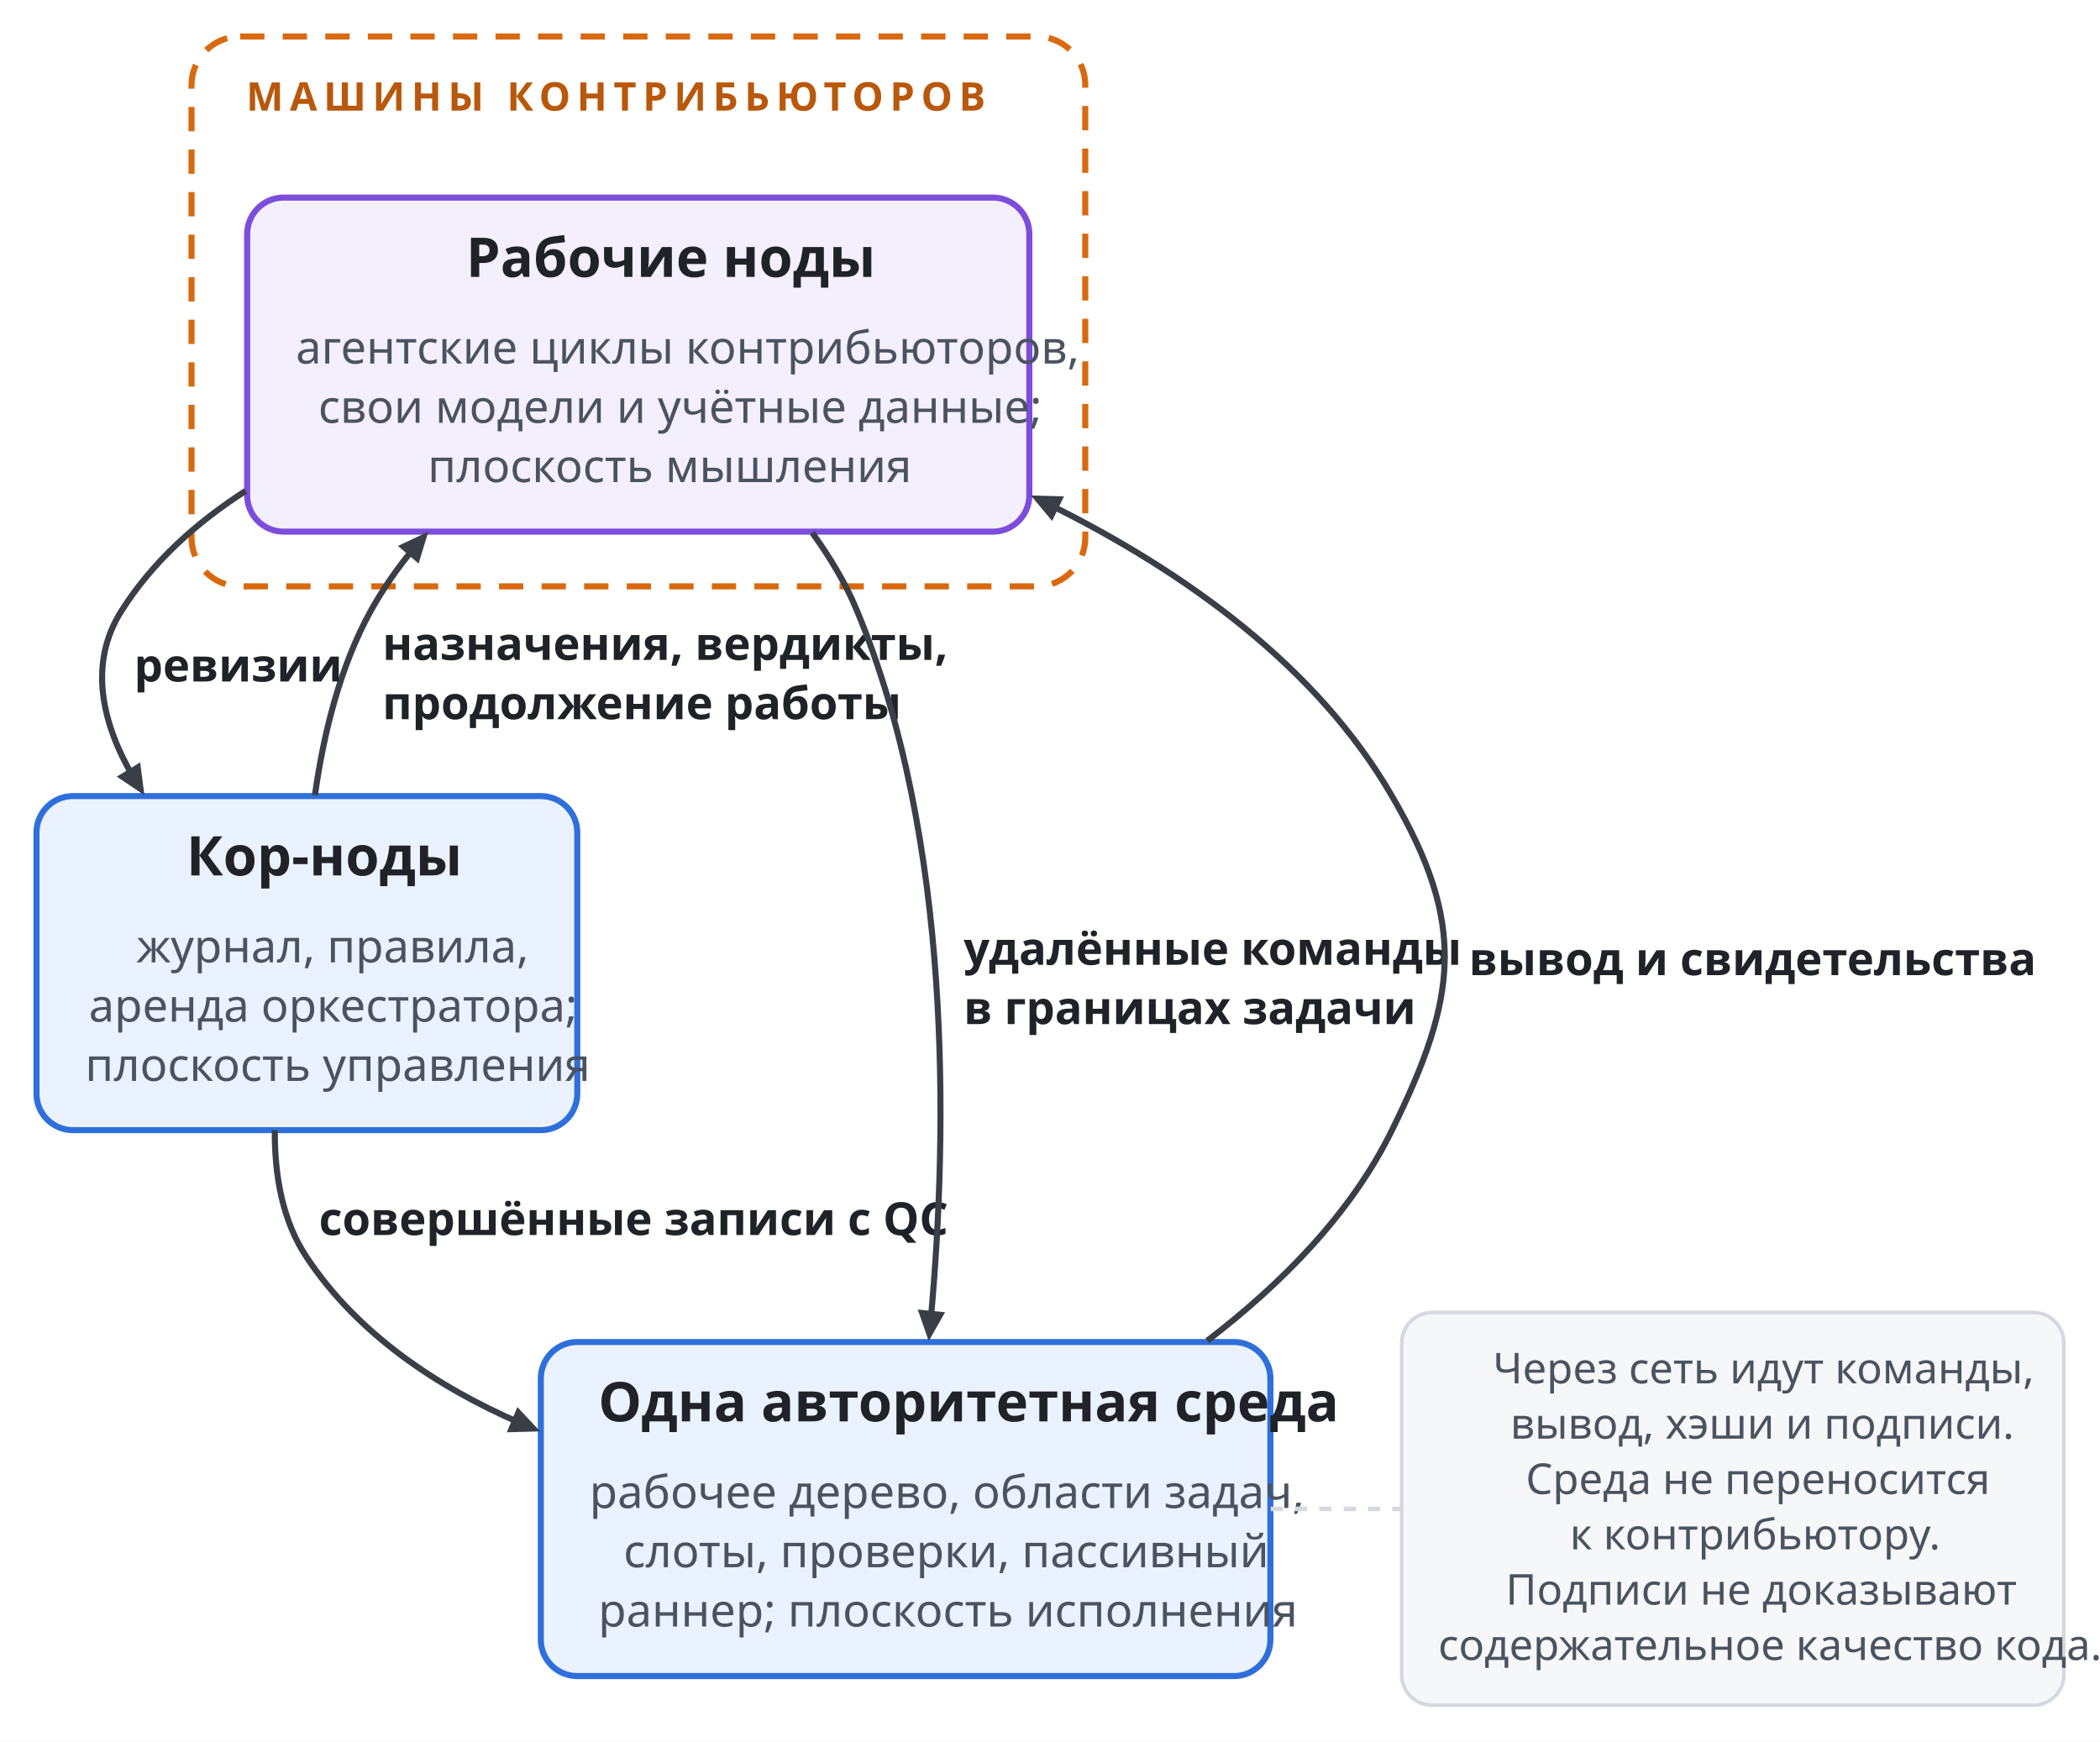
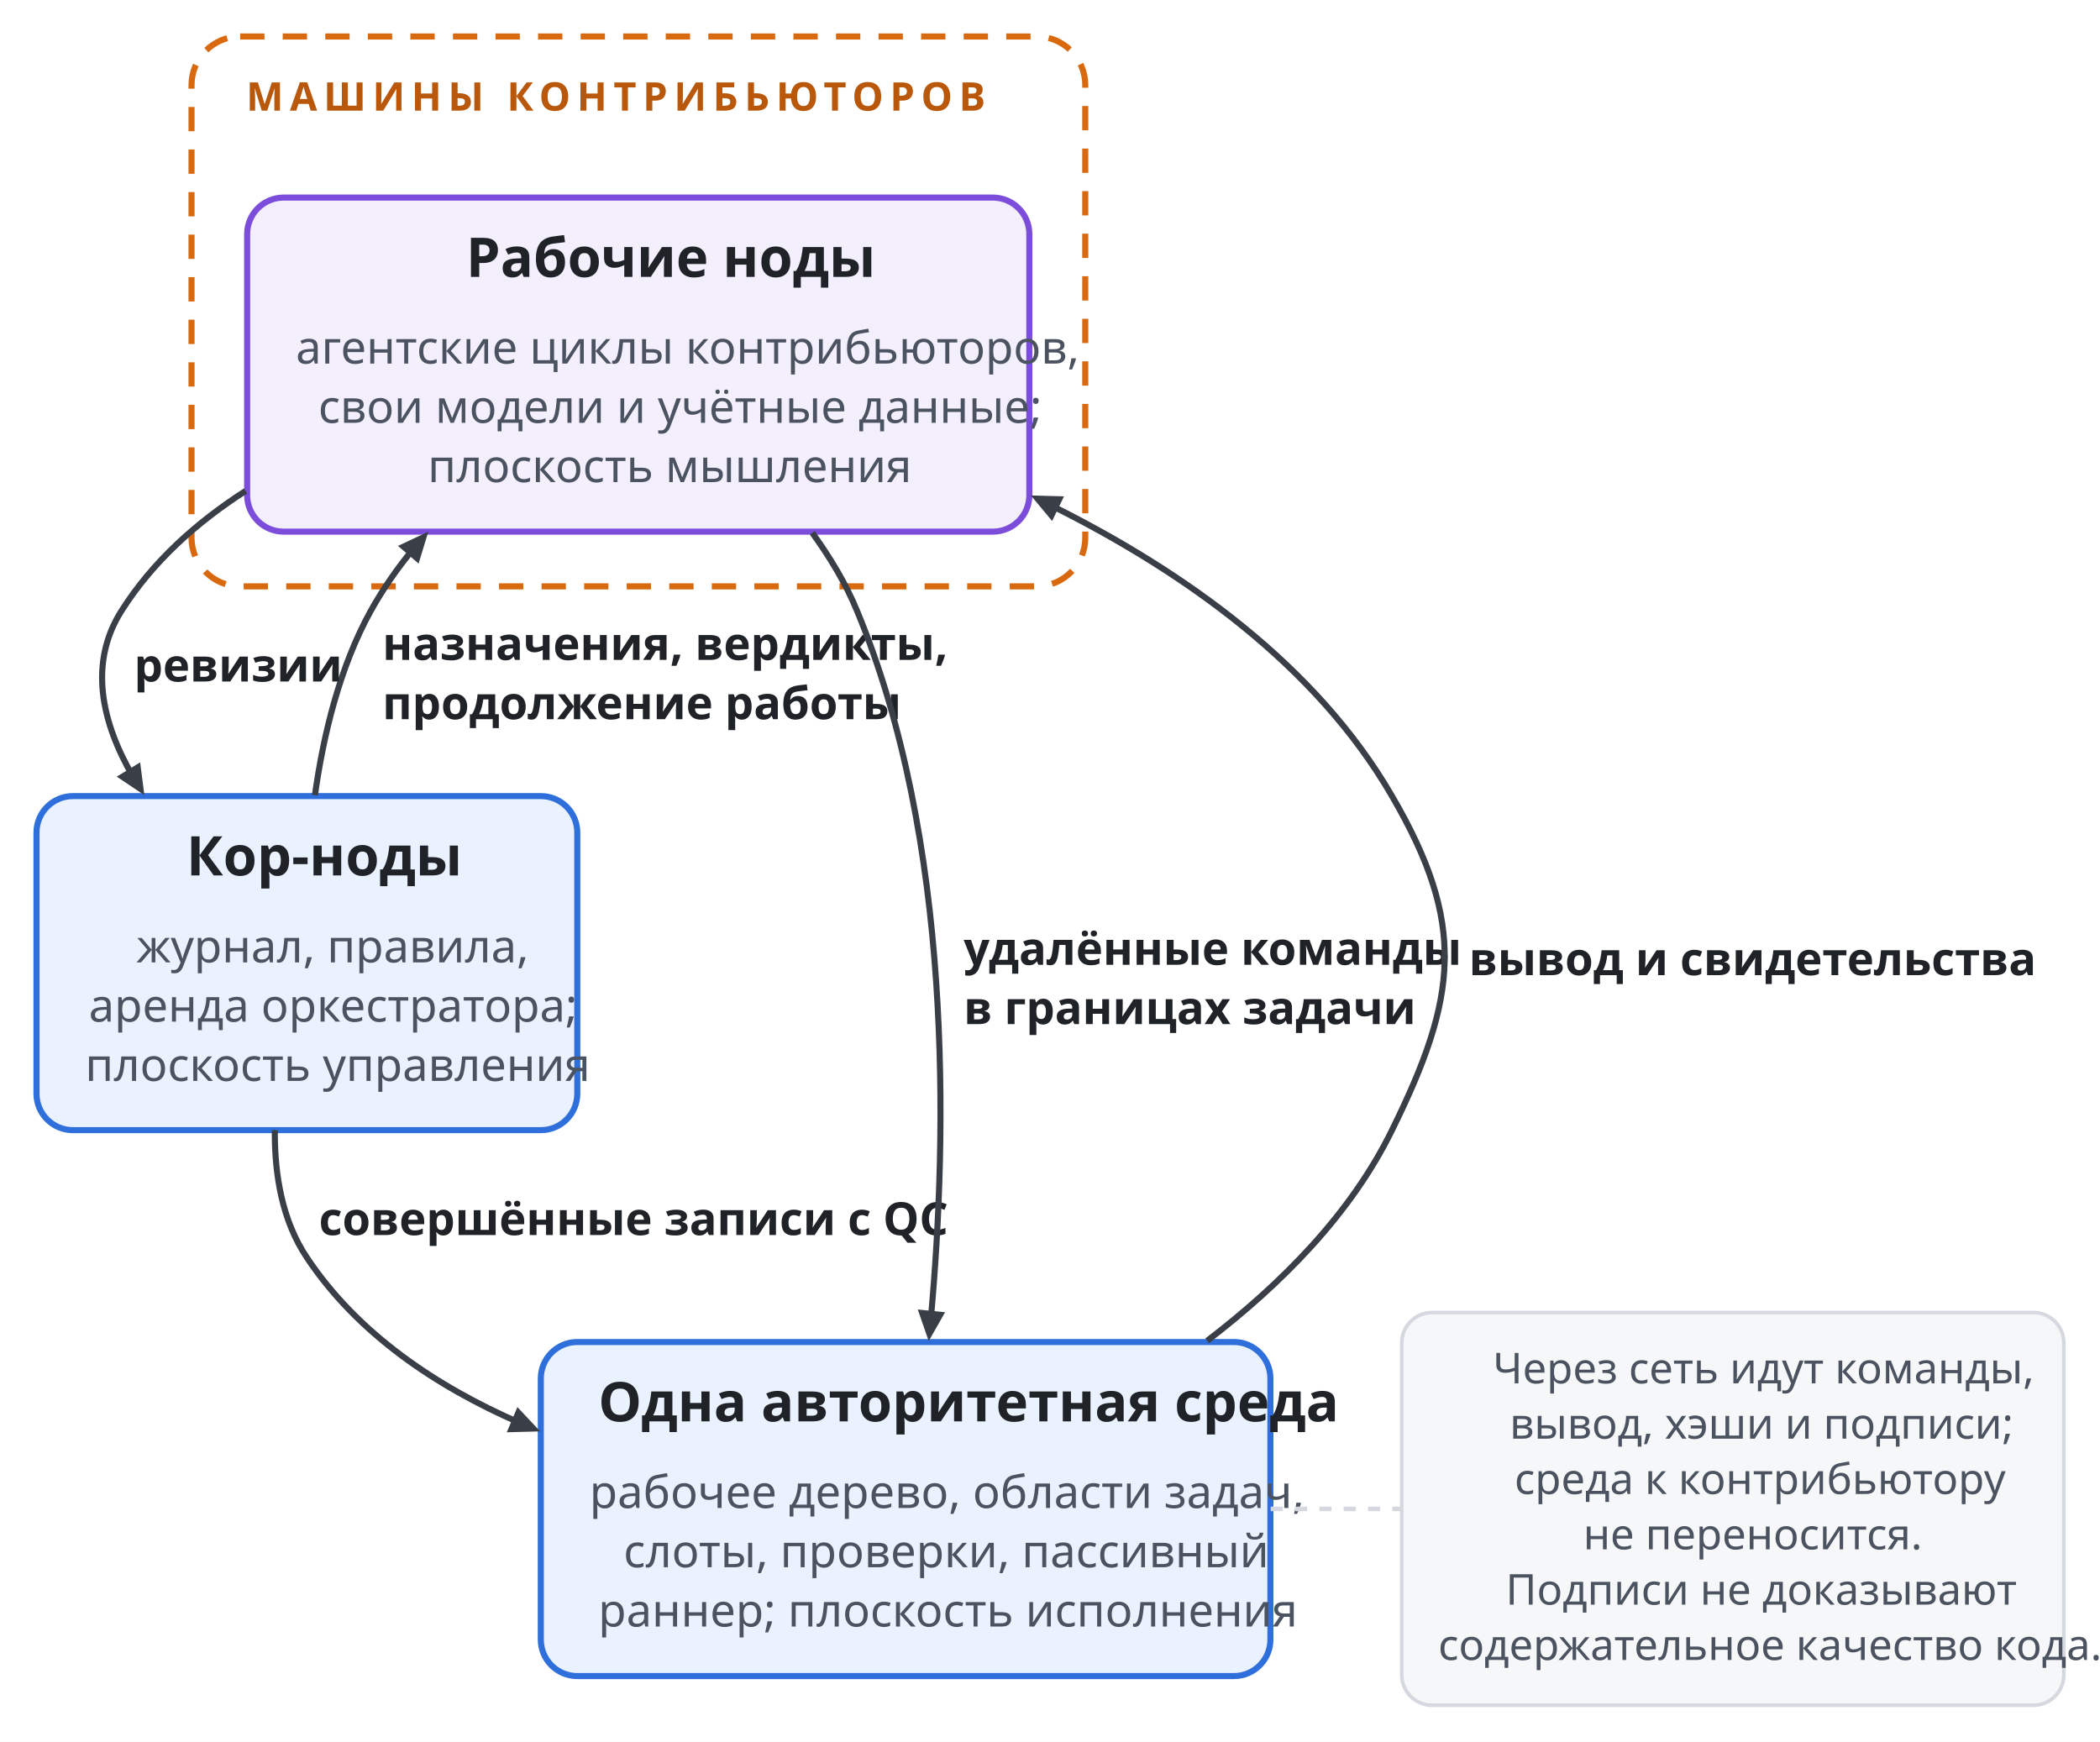
<svg xmlns="http://www.w3.org/2000/svg" width="690.8" height="573" viewBox="0 0 690.8 573">
  <rect width="690.8" height="573" fill="#ffffff" />
  <g transform="translate(12 12)">
    <g transform="translate(0 -8)">
      <rect x="51" y="8" width="294" height="180.9" rx="16" fill="none" stroke="#d9690f" stroke-width="2" stroke-dasharray="8 6" class="group" data-id="contrib" />
      <rect x="69.3" y="61" width="257.3" height="109.9" rx="12" fill="#f3effd" stroke="#7c4ddb" stroke-width="2" class="box" data-id="work" />
      <text x="141.3" y="87.1" font-size="18" fill="#1f2328">
        <tspan font-family="PT Sans, sans-serif" font-weight="bold">Рабочие ноды</tspan>
      </text>
      <text x="85.3" y="115.6" font-size="15" fill="#4b5260">
        <tspan font-family="PT Sans, sans-serif">агентские циклы контрибьюторов,</tspan>
      </text>
      <text x="92.7" y="135.1" font-size="15" fill="#4b5260">
        <tspan font-family="PT Sans, sans-serif">свои модели и учётные данные;</tspan>
      </text>
      <text x="128.7" y="154.6" font-size="15" fill="#4b5260">
        <tspan font-family="PT Sans, sans-serif">плоскость мышления</tspan>
      </text>
      <rect x="0" y="257.9" width="177.9" height="109.9" rx="12" fill="#ebf2ff" stroke="#2f6fdb" stroke-width="2" class="box" data-id="core" />
      <text x="49.3" y="284" font-size="18" fill="#1f2328">
        <tspan font-family="PT Sans, sans-serif" font-weight="bold">Кор-ноды</tspan>
      </text>
      <text x="32.9" y="312.6" font-size="15" fill="#4b5260">
        <tspan font-family="PT Sans, sans-serif">журнал, правила,</tspan>
      </text>
      <text x="17.2" y="332.1" font-size="15" fill="#4b5260">
        <tspan font-family="PT Sans, sans-serif">аренда оркестратора;</tspan>
      </text>
      <text x="16" y="351.6" font-size="15" fill="#4b5260">
        <tspan font-family="PT Sans, sans-serif">плоскость управления</tspan>
      </text>
      <rect x="165.9" y="437.5" width="240" height="109.9" rx="12" fill="#ebf2ff" stroke="#2f6fdb" stroke-width="2" class="box" data-id="env" />
      <text x="184.8" y="463.6" font-size="18" fill="#1f2328">
        <tspan font-family="PT Sans, sans-serif" font-weight="bold">Одна авторитетная среда</tspan>
      </text>
      <text x="181.9" y="492.1" font-size="15" fill="#4b5260">
        <tspan font-family="PT Sans, sans-serif">рабочее дерево, области задач,</tspan>
      </text>
      <text x="193.1" y="511.6" font-size="15" fill="#4b5260">
        <tspan font-family="PT Sans, sans-serif">слоты, проверки, пассивный</tspan>
      </text>
      <text x="184.8" y="531.1" font-size="15" fill="#4b5260">
        <tspan font-family="PT Sans, sans-serif">раннер; плоскость исполнения</tspan>
      </text>
      <rect x="449.1" y="427.8" width="217.8" height="129.2" rx="10" fill="#f6f7f9" stroke="#d5d9df" stroke-width="1.2" class="note" data-id="note_env" />
      <text x="479.1" y="451.1" font-size="14" fill="#4b5260">
        <tspan font-family="PT Sans, sans-serif">Через сеть идут команды,</tspan>
      </text>
-       <text x="484.8" y="469.3" font-size="14" fill="#4b5260">
-         <tspan font-family="PT Sans, sans-serif">вывод, хэши и подписи.</tspan>
+       <text x="484.6" y="469.3" font-size="14" fill="#4b5260">
+         <tspan font-family="PT Sans, sans-serif">вывод, хэши и подписи;</tspan>
      </text>
-       <text x="489.9" y="487.5" font-size="14" fill="#4b5260">
-         <tspan font-family="PT Sans, sans-serif">Среда не переносится</tspan>
+       <text x="486.2" y="487.5" font-size="14" fill="#4b5260">
+         <tspan font-family="PT Sans, sans-serif">среда к контрибьютору</tspan>
      </text>
-       <text x="504.4" y="505.7" font-size="14" fill="#4b5260">
-         <tspan font-family="PT Sans, sans-serif">к контрибьютору.</tspan>
+       <text x="508.8" y="505.7" font-size="14" fill="#4b5260">
+         <tspan font-family="PT Sans, sans-serif">не переносится.</tspan>
      </text>
      <text x="483.3" y="523.9" font-size="14" fill="#4b5260">
        <tspan font-family="PT Sans, sans-serif">Подписи не доказывают</tspan>
      </text>
      <text x="461.1" y="542.1" font-size="14" fill="#4b5260">
        <tspan font-family="PT Sans, sans-serif">содержательное качество кода.</tspan>
      </text>
      <path d="M 406 492.4 L 449.1 492.4" fill="none" stroke="#d5d9df" stroke-width="1.5" stroke-dasharray="4 4" class="connector" data-from="env" data-to="note_env" />
      <path d="M 91.6 257.6 C 94.4 237.6 99.8 215.3 110 196.9 C 114 189.7 118.8 182.8 124.2 176.3 L 124.9 175.5" fill="none" stroke="#3a3f47" stroke-width="2" class="edge" data-from="core" data-to="work" data-edge="e0" />
      <polygon points="128.9,170.9 118.9,175.6 125.7,181.4" fill="#3a3f47" />
      <g class="label" data-edge="e0">
        <text x="113.8" y="213.1" font-size="15" fill="#1f2328">
          <tspan font-family="PT Sans, sans-serif" font-weight="bold">назначения, вердикты,</tspan>
        </text>
        <text x="113.8" y="232.6" font-size="15" fill="#1f2328">
          <tspan font-family="PT Sans, sans-serif" font-weight="bold">продолжение работы</tspan>
        </text>
      </g>
      <path d="M 68.8 157.5 C 52.6 167.9 38.2 180.8 28 196.9 C 17 214.2 21.4 233.7 31.8 251.6 L 32.3 252.5" fill="none" stroke="#3a3f47" stroke-width="2" class="edge" data-from="work" data-to="core" data-edge="e1" />
      <polygon points="35.5,257.6 34.1,246.8 26.4,251.5" fill="#3a3f47" />
      <g class="label" data-edge="e1">
        <text x="32.1" y="220.2" font-size="15" fill="#1f2328">
          <tspan font-family="PT Sans, sans-serif" font-weight="bold">ревизии</tspan>
        </text>
      </g>
      <path d="M 78.4 367.8 C 78.3 382.5 80.8 397.6 89 409.8 C 105.6 434.7 131.4 452.1 159 464.1 L 160.1 464.6" fill="none" stroke="#3a3f47" stroke-width="2" class="edge" data-from="core" data-to="env" data-edge="e2" />
      <polygon points="165.7,466.9 158.2,458.9 154.7,467.2" fill="#3a3f47" />
      <g class="label" data-edge="e2">
        <text x="92.9" y="402.3" font-size="15" fill="#1f2328">
          <tspan font-family="PT Sans, sans-serif" font-weight="bold">совершённые записи с QC</tspan>
        </text>
      </g>
      <path d="M 255.2 171.3 C 261 179.3 266.2 187.9 269.9 196.9 C 301.3 272.4 299.8 368.4 294.2 429.9 L 294 431.2" fill="none" stroke="#3a3f47" stroke-width="2" class="edge" data-from="work" data-to="env" data-edge="e3" />
      <polygon points="293.5,437.2 298.9,427.7 289.9,426.8" fill="#3a3f47" />
      <g class="label" data-edge="e3">
        <text x="305" y="313.4" font-size="15" fill="#1f2328">
          <tspan font-family="PT Sans, sans-serif" font-weight="bold">удалённые команды</tspan>
        </text>
        <text x="305" y="332.9" font-size="15" fill="#1f2328">
          <tspan font-family="PT Sans, sans-serif" font-weight="bold">в границах задачи</tspan>
        </text>
      </g>
      <path d="M 385.1 437.1 C 409.4 418.5 432.4 395.4 445.9 367.8 C 467.5 324 470.5 300.1 445.9 257.9 C 421 214.9 377.4 184 333.8 162.3 L 332.5 161.6" fill="none" stroke="#3a3f47" stroke-width="2" class="edge" data-from="env" data-to="work" data-edge="e4" />
      <polygon points="327.1,159 334.1,167.4 338,159.3" fill="#3a3f47" />
      <g class="label" data-edge="e4">
        <text x="471.2" y="316.8" font-size="15" fill="#1f2328">
          <tspan font-family="PT Sans, sans-serif" font-weight="bold">вывод и свидетельства</tspan>
        </text>
      </g>
      <rect x="63" y="18" width="228.9" height="18.9" fill="#ffffff" class="plate" />
      <text x="69" y="32.4" font-size="13" fill="#b9580b" letter-spacing="2.1">
        <tspan font-family="PT Sans, sans-serif" font-weight="bold">МАШИНЫ КОНТРИБЬЮТОРОВ</tspan>
      </text>
    </g>
  </g>
</svg>
